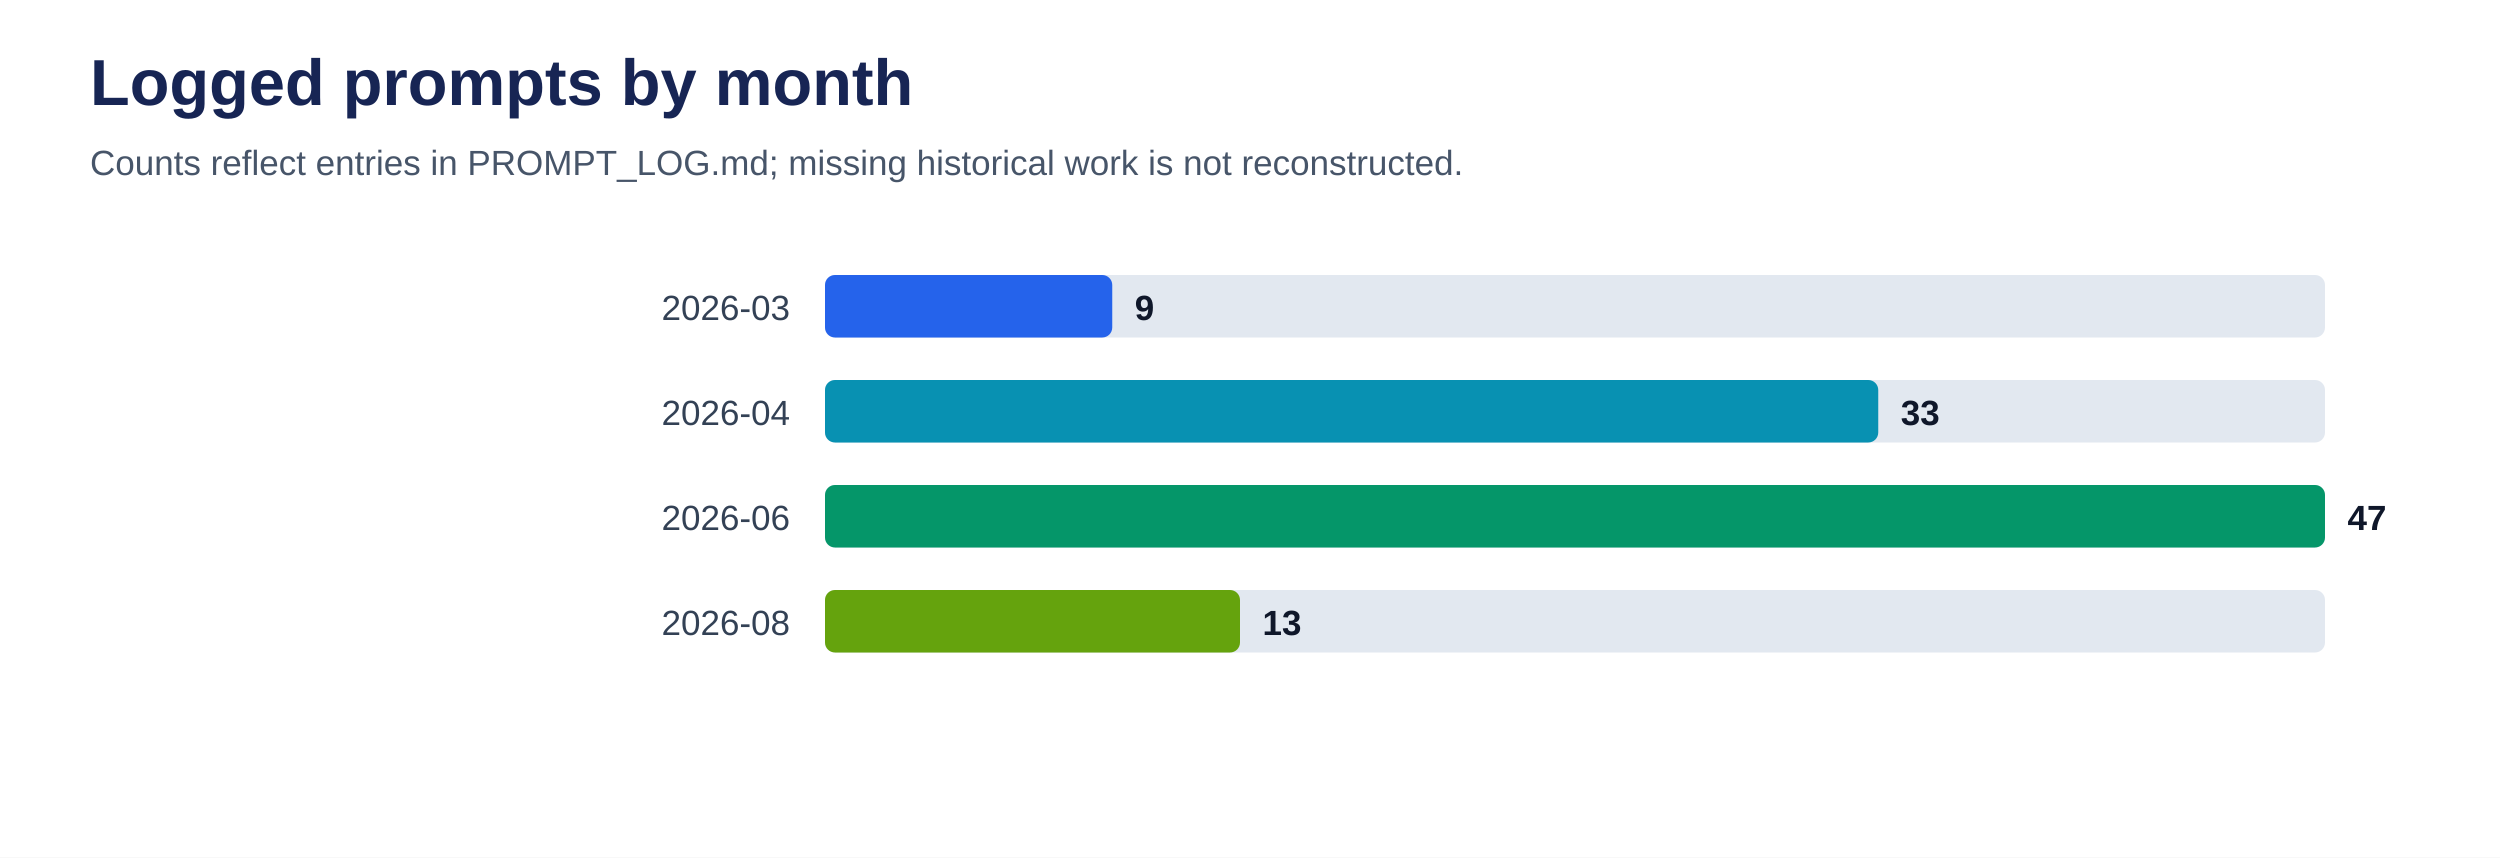
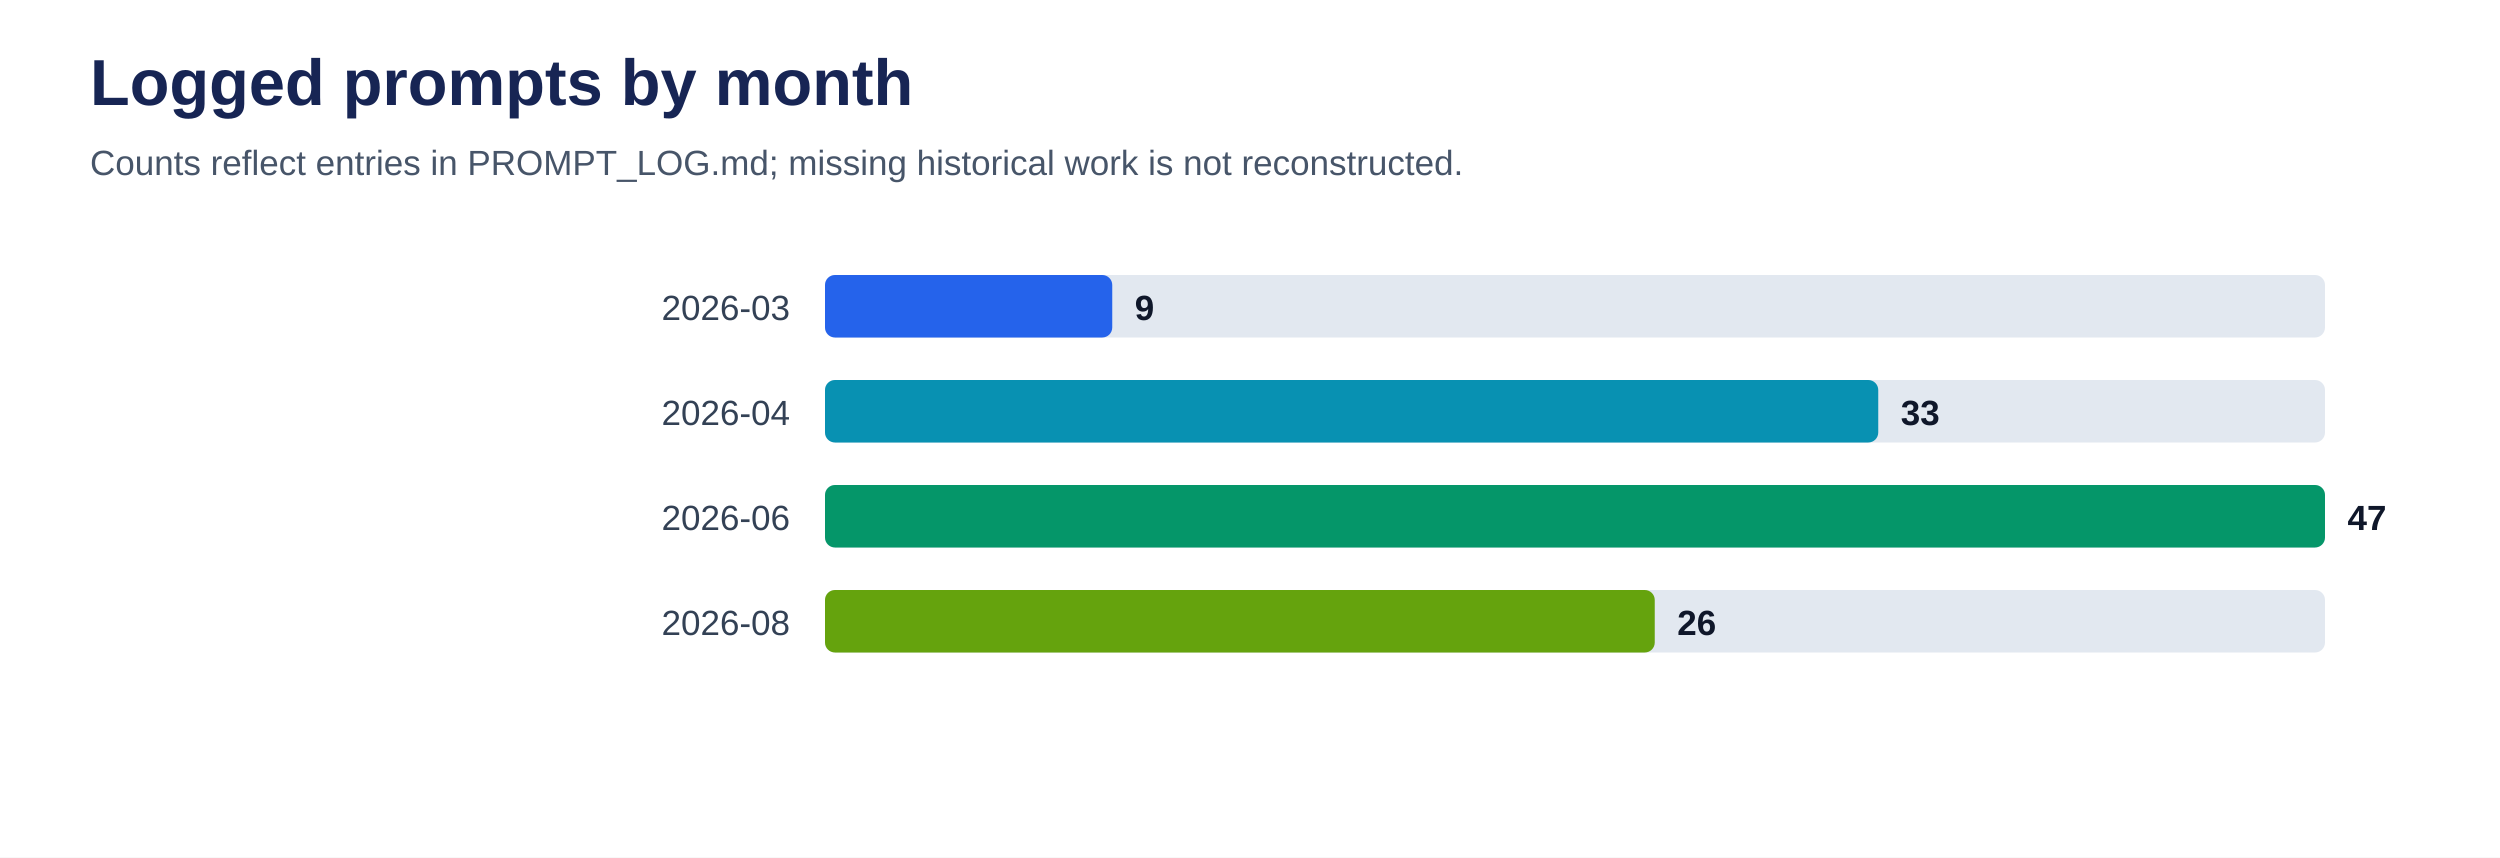
<svg xmlns="http://www.w3.org/2000/svg" viewBox="0 0 1000 343" role="img" aria-labelledby="title desc">
  <rect width="100%" height="100%" fill="#ffffff" />
  <text x="36" y="42" font-family="Arial, sans-serif" font-size="26" font-weight="700" fill="#172554">Logged prompts by month</text>
  <text x="36" y="70" font-family="Arial, sans-serif" font-size="14" fill="#475569">Counts reflect entries in PROMPT_LOG.md; missing historical work is not reconstructed.</text>
  <text x="316" y="128" text-anchor="end" font-family="Arial, sans-serif" font-size="14" fill="#334155">2026-03</text>
  <rect x="330" y="110" width="600" height="25" rx="4" fill="#e2e8f0" />
  <rect x="330" y="110" width="114.9" height="25" rx="4" fill="#2563eb" />
  <text x="453.9" y="128" font-family="Arial, sans-serif" font-size="14" font-weight="700" fill="#0f172a">9</text>
  <text x="316" y="170" text-anchor="end" font-family="Arial, sans-serif" font-size="14" fill="#334155">2026-04</text>
  <rect x="330" y="152" width="600" height="25" rx="4" fill="#e2e8f0" />
  <rect x="330" y="152" width="421.3" height="25" rx="4" fill="#0891b2" />
  <text x="760.3" y="170" font-family="Arial, sans-serif" font-size="14" font-weight="700" fill="#0f172a">33</text>
  <text x="316" y="212" text-anchor="end" font-family="Arial, sans-serif" font-size="14" fill="#334155">2026-06</text>
  <rect x="330" y="194" width="600" height="25" rx="4" fill="#e2e8f0" />
  <rect x="330" y="194" width="600.0" height="25" rx="4" fill="#059669" />
  <text x="939.0" y="212" font-family="Arial, sans-serif" font-size="14" font-weight="700" fill="#0f172a">47</text>
  <text x="316" y="254" text-anchor="end" font-family="Arial, sans-serif" font-size="14" fill="#334155">2026-08</text>
  <rect x="330" y="236" width="600" height="25" rx="4" fill="#e2e8f0" />
-   <rect x="330" y="236" width="166.0" height="25" rx="4" fill="#65a30d" />
-   <text x="505.0" y="254" font-family="Arial, sans-serif" font-size="14" font-weight="700" fill="#0f172a">13</text>
+   <rect x="330" y="236" width="331.9" height="25" rx="4" fill="#65a30d" />
+   <text x="670.9" y="254" font-family="Arial, sans-serif" font-size="14" font-weight="700" fill="#0f172a">26</text>
</svg>
